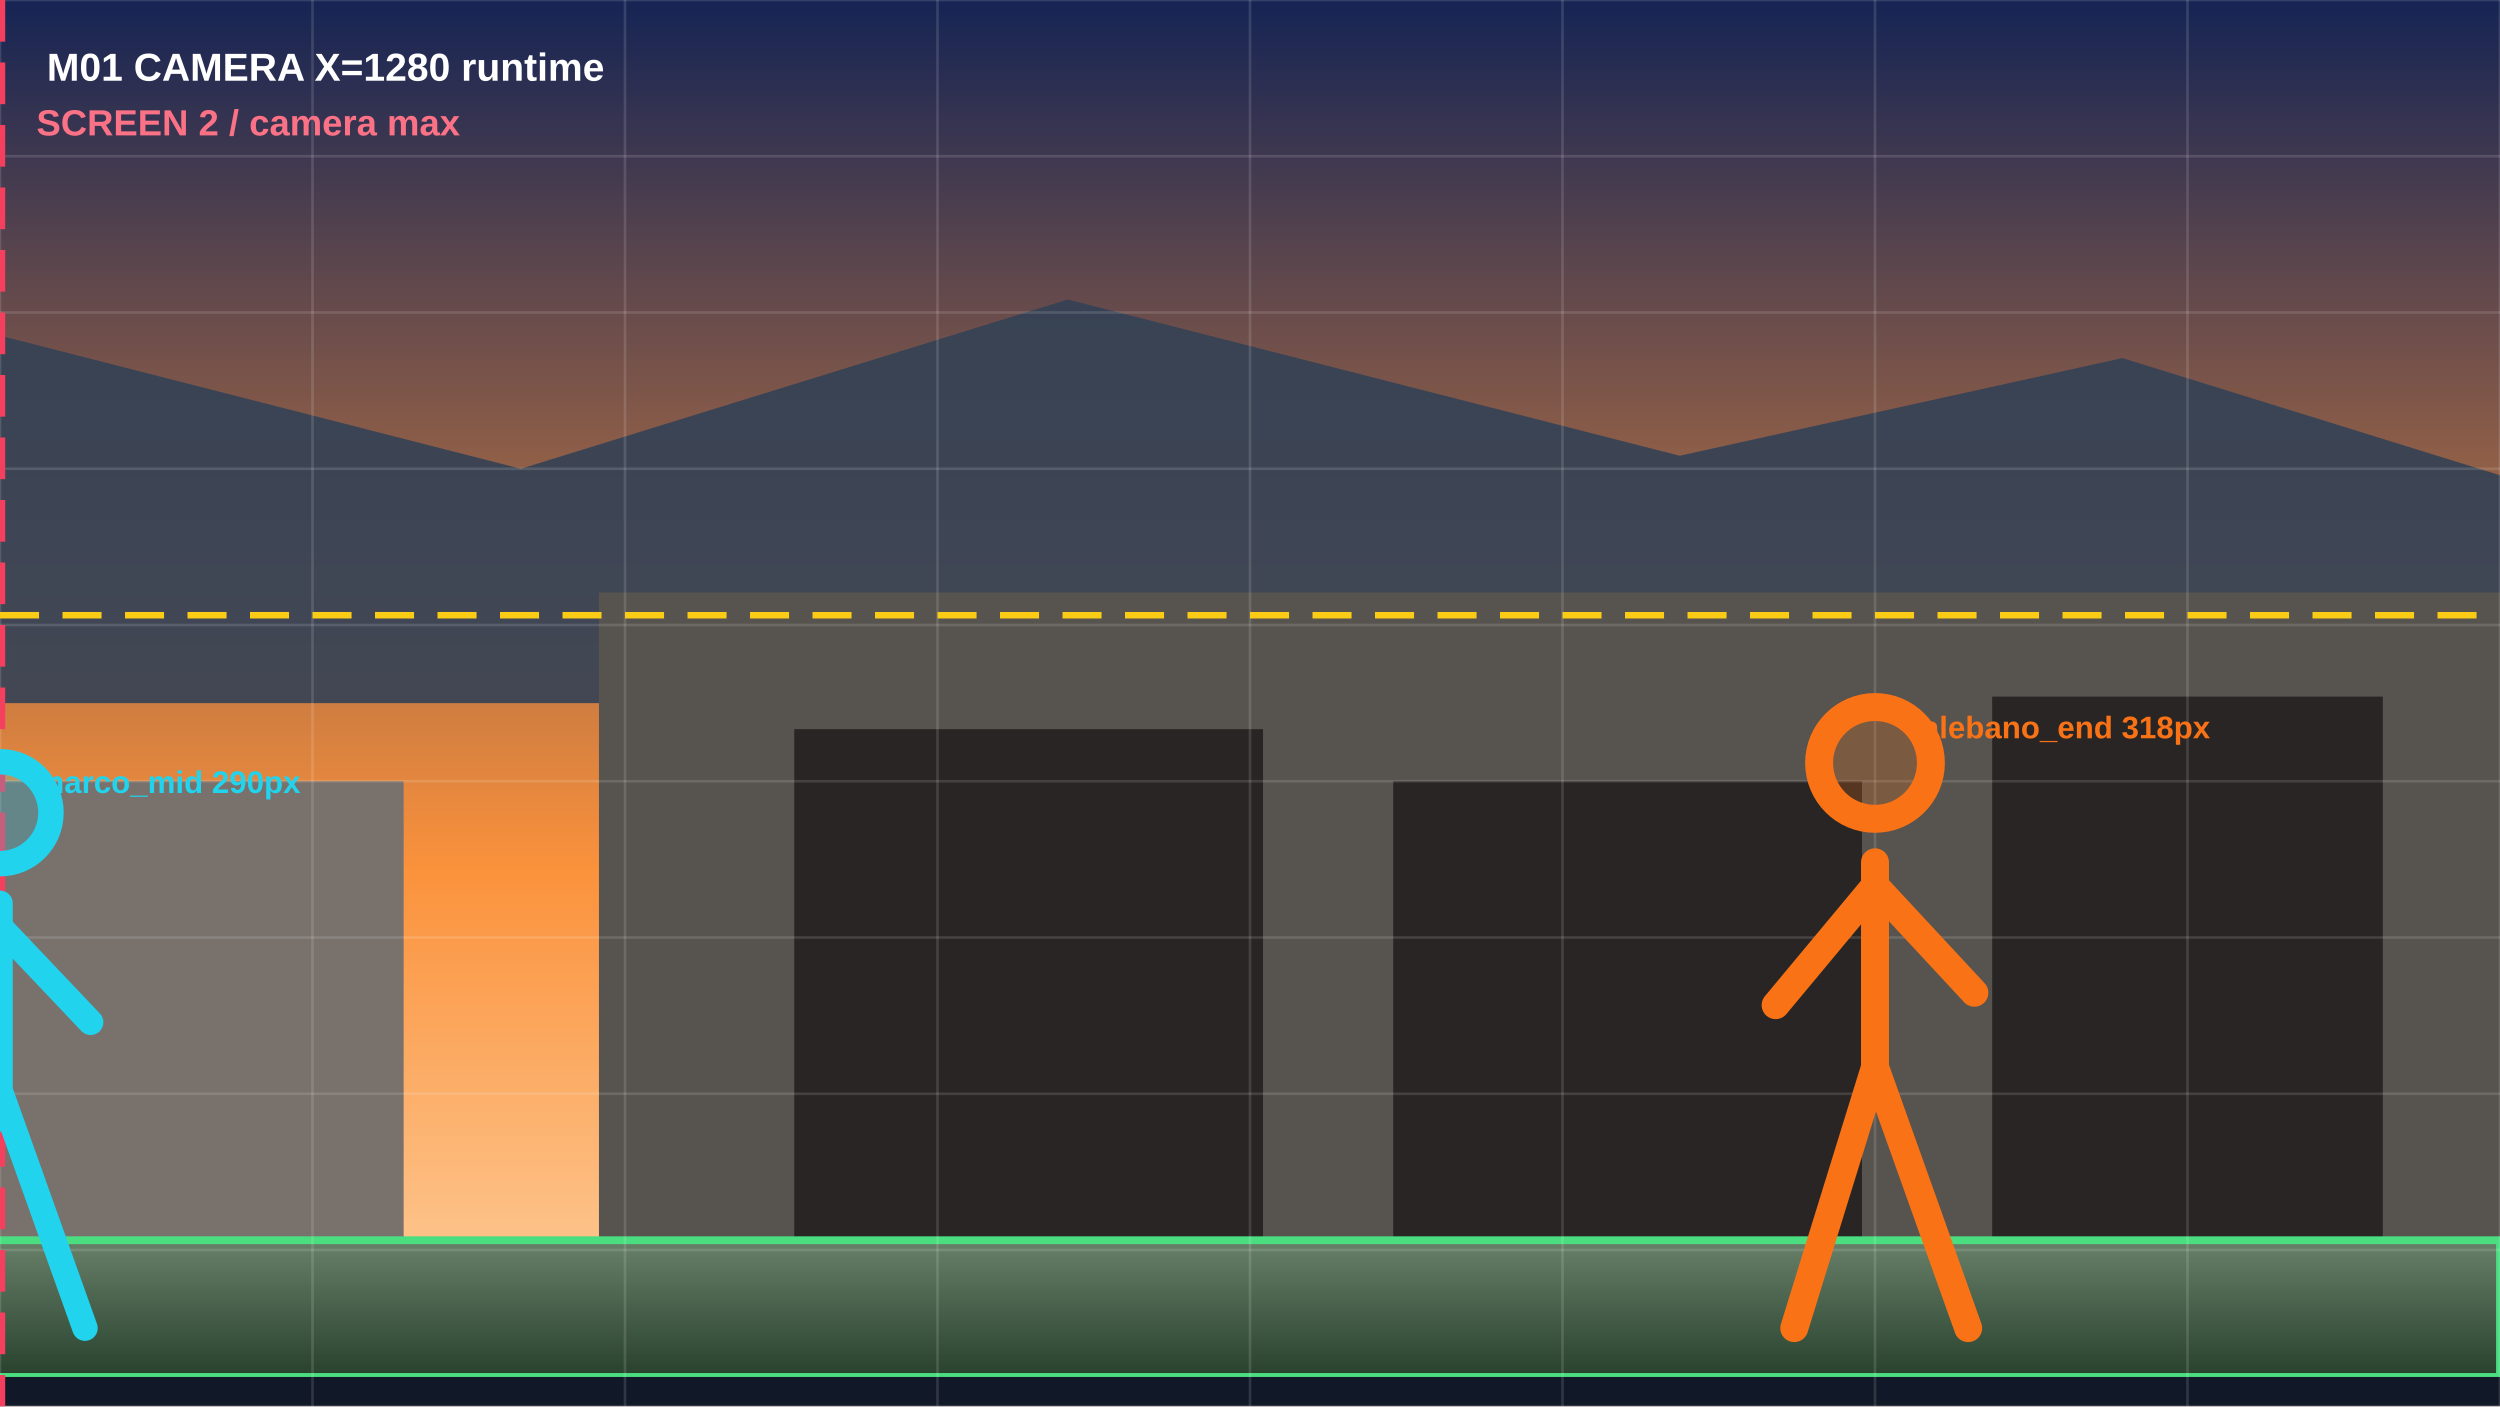
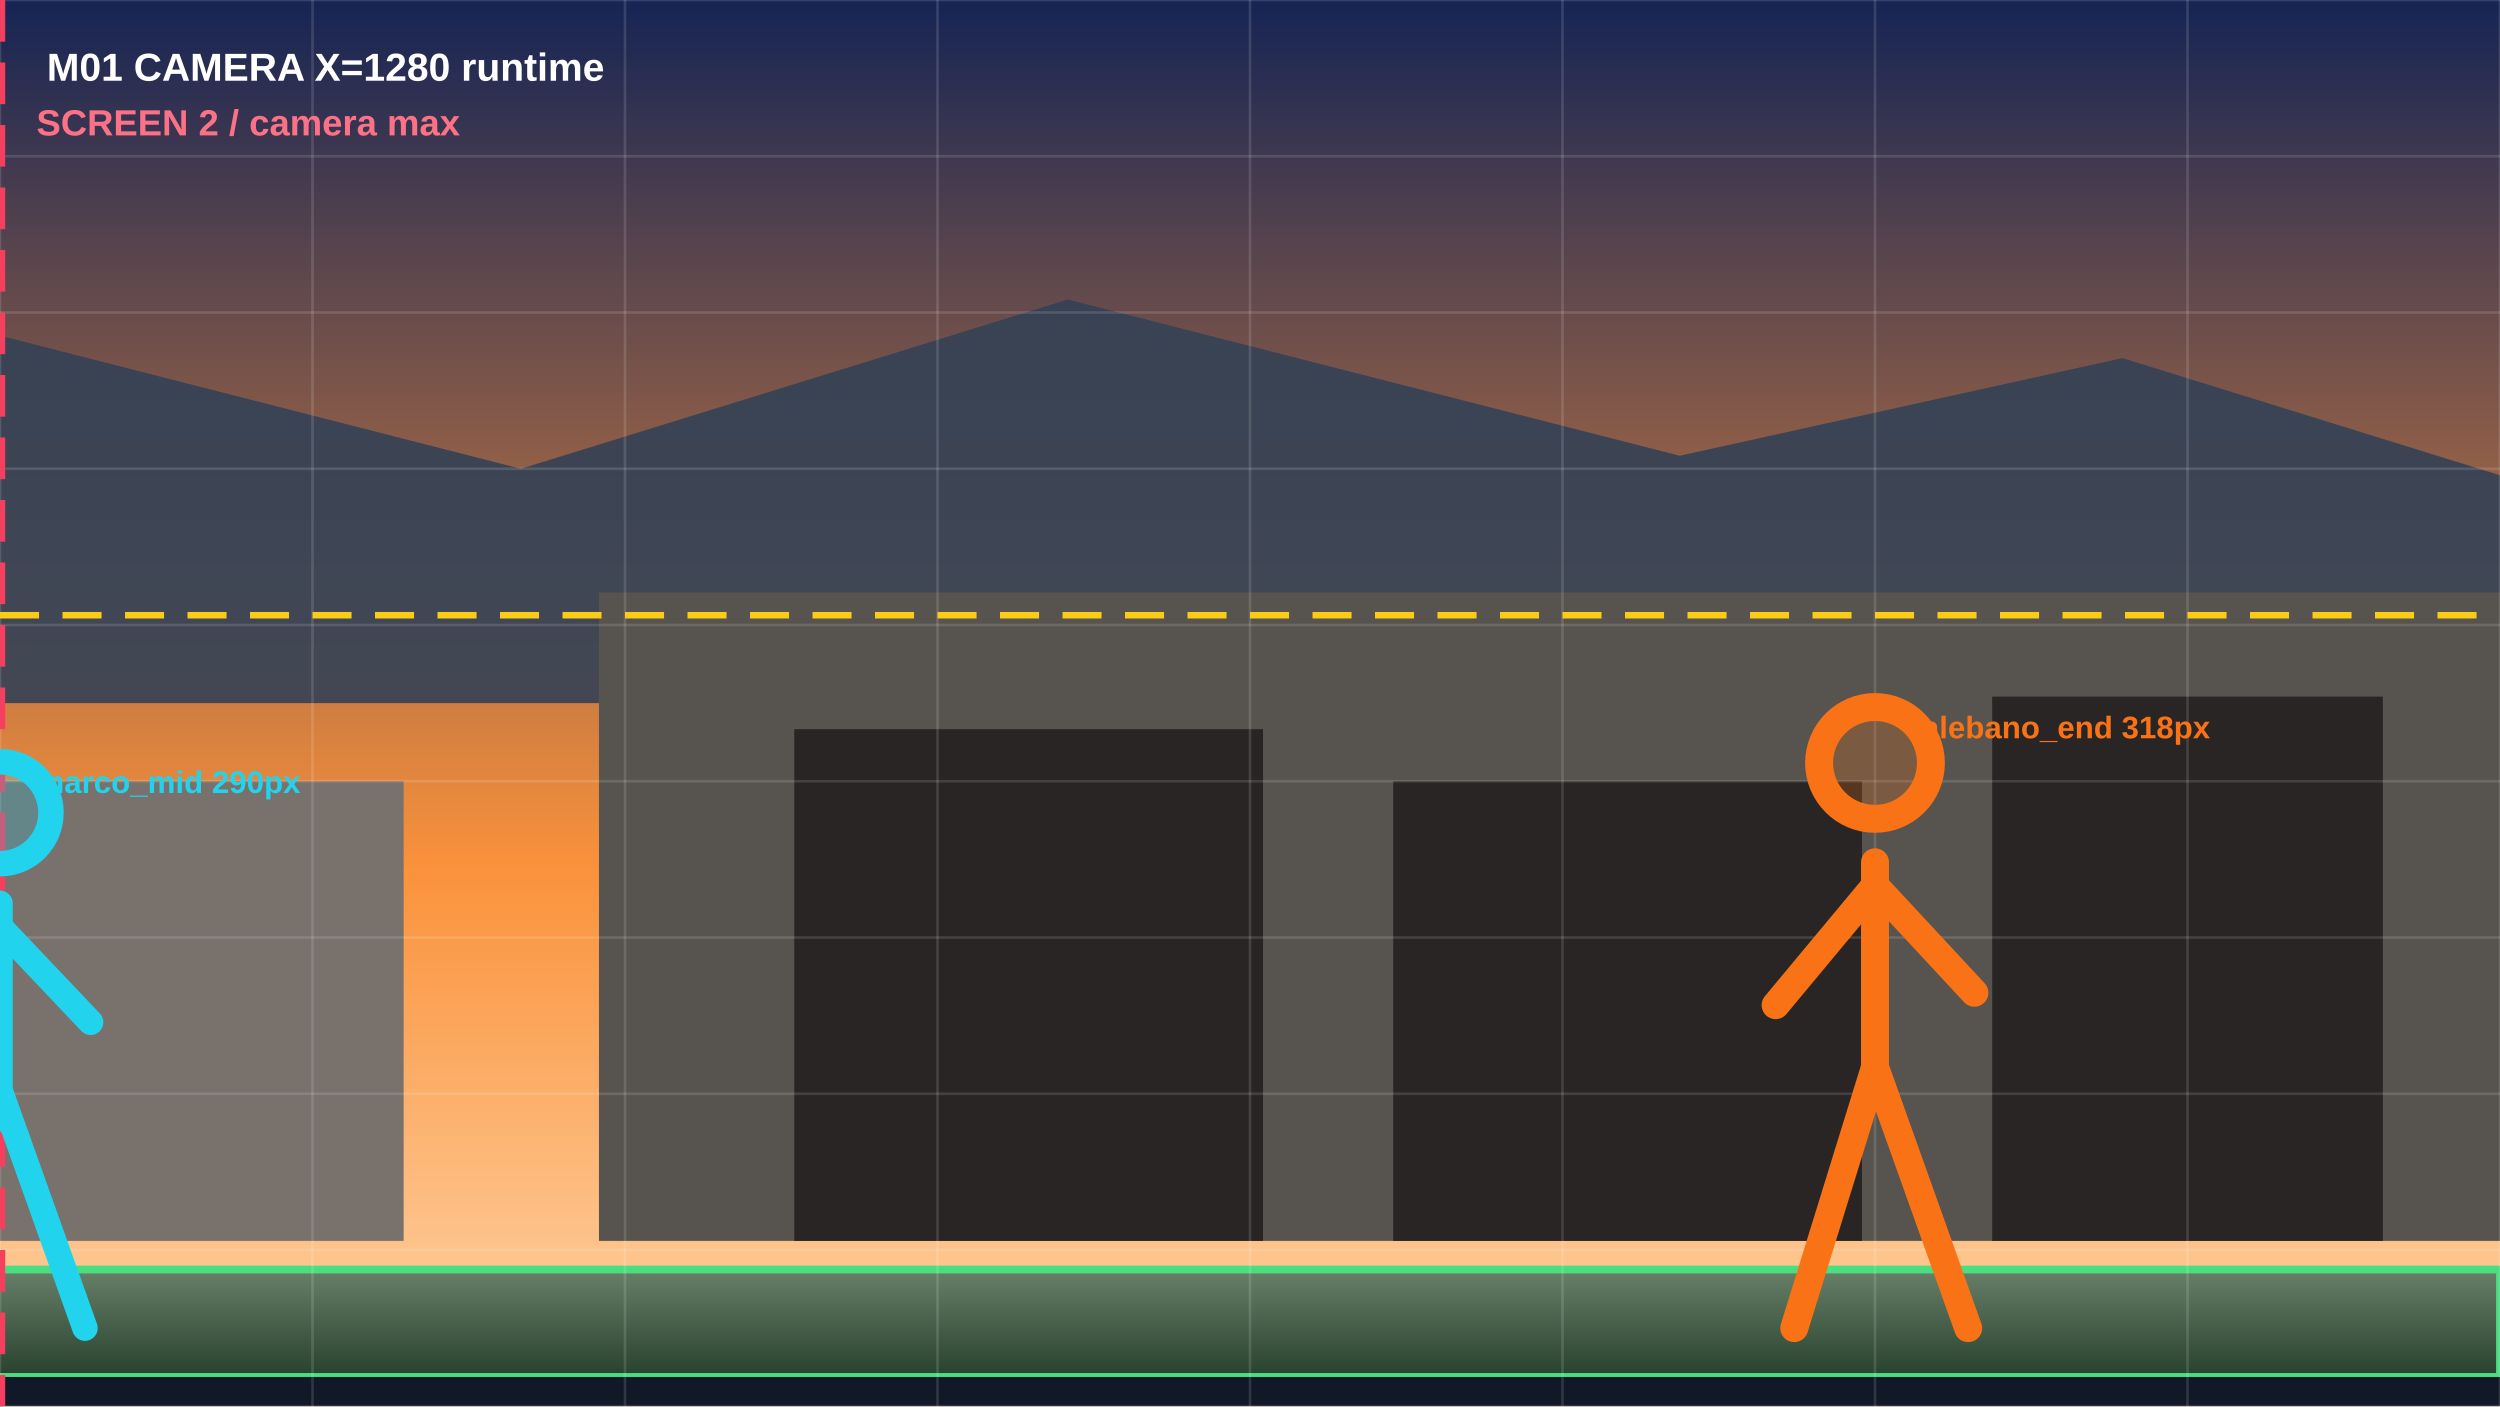
<svg xmlns="http://www.w3.org/2000/svg" width="1280" height="720" viewBox="1920 0 1920 1080" role="img" aria-label="M01 deterministic greybox">
  <defs>
    <linearGradient id="sky" x1="0" y1="0" x2="0" y2="1">
      <stop offset="0" stop-color="#172554" />
      <stop offset="0.62" stop-color="#fb923c" />
      <stop offset="1" stop-color="#fed7aa" />
    </linearGradient>
    <linearGradient id="ground" x1="0" y1="0" x2="0" y2="1">
      <stop offset="0" stop-color="#78716c" />
      <stop offset="1" stop-color="#292524" />
    </linearGradient>
  </defs>
  <rect width="3840" height="1080" fill="url(#sky)" />
  <path d="M0 472.5 L420 335 L760 392 L1110 270 L1460 390 L1870 245 L2320 360 L2740 230 L3210 350 L3550 275 L3840 365 L3840 540 L0 540Z" fill="#334155" opacity="0.9" />
  <g fill="#475569" opacity="0">
    <rect x="0" y="390" width="340" height="190" />
    <rect x="365" y="420" width="300" height="160" />
    <rect x="700" y="370" width="420" height="210" />
    <rect x="1160" y="410" width="330" height="170" />
    <rect x="1530" y="350" width="380" height="230" />
    <rect x="1950" y="400" width="320" height="180" />
    <rect x="2310" y="365" width="410" height="215" />
    <rect x="2760" y="410" width="300" height="170" />
    <rect x="3100" y="345" width="390" height="235" />
    <rect x="3530" y="395" width="310" height="185" />
  </g>
  <g opacity="0">
-     <rect x="0" y="540" width="1140" height="412.5" fill="#57534e" />
+     <rect x="0" y="540" width="1140" height="435" fill="#57534e" />
    <rect x="0" y="540" width="1140" height="42" fill="#1c1917" />
    <g fill="#1c1917">
-       <rect x="110" y="600" width="260" height="352.5" />
-       <rect x="440" y="600" width="260" height="352.5" />
-       <rect x="770" y="600" width="260" height="352.5" />
+       <rect x="110" y="600" width="260" height="375" />
+       <rect x="440" y="600" width="260" height="375" />
+       <rect x="770" y="600" width="260" height="375" />
    </g>
    <g fill="#a8a29e">
-       <rect x="80" y="580" width="38" height="372.5" />
-       <rect x="370" y="580" width="38" height="372.5" />
-       <rect x="700" y="580" width="38" height="372.5" />
-       <rect x="1030" y="580" width="42" height="372.5" />
+       <rect x="80" y="580" width="38" height="395" />
+       <rect x="370" y="580" width="38" height="395" />
+       <rect x="700" y="580" width="38" height="395" />
+       <rect x="1030" y="580" width="42" height="395" />
    </g>
-     <rect x="2130" y="510" width="1710" height="442.5" fill="#57534e" />
+     <rect x="2130" y="510" width="1710" height="465" fill="#57534e" />
    <rect x="2130" y="510" width="1710" height="42" fill="#1c1917" />
    <g fill="#1c1917">
-       <rect x="2240" y="610" width="350" height="342.5" />
-       <rect x="2680" y="610" width="350" height="342.5" />
-       <rect x="3120" y="610" width="350" height="342.5" />
-       <rect x="3560" y="610" width="230" height="342.5" />
+       <rect x="2240" y="610" width="350" height="365" />
+       <rect x="2680" y="610" width="350" height="365" />
+       <rect x="3120" y="610" width="350" height="365" />
+       <rect x="3560" y="610" width="230" height="365" />
    </g>
    <g fill="#a8a29e">
-       <rect x="2180" y="570" width="44" height="382.5" />
-       <rect x="2600" y="570" width="44" height="382.5" />
-       <rect x="3040" y="570" width="44" height="382.5" />
-       <rect x="3480" y="570" width="44" height="382.5" />
-       <rect x="3790" y="570" width="44" height="382.5" />
+       <rect x="2180" y="570" width="44" height="405" />
+       <rect x="2600" y="570" width="44" height="405" />
+       <rect x="3040" y="570" width="44" height="405" />
+       <rect x="3480" y="570" width="44" height="405" />
+       <rect x="3790" y="570" width="44" height="405" />
    </g>
  </g>
  <rect x="0" y="430" width="1360" height="523" fill="#57534e" opacity="1" />
  <rect x="90" y="560" width="340" height="393" fill="#292524" opacity="1" />
  <rect x="520" y="600" width="340" height="353" fill="#292524" opacity="1" />
  <rect x="950" y="545" width="330" height="408" fill="#292524" opacity="1" />
  <rect x="1510" y="600" width="720" height="353" fill="#78716c" opacity="1" />
  <rect x="2380" y="455" width="1460" height="498" fill="#57534e" opacity="1" />
  <rect x="2530" y="560" width="360" height="393" fill="#292524" opacity="1" />
  <rect x="2990" y="600" width="360" height="353" fill="#292524" opacity="1" />
  <rect x="3450" y="535" width="300" height="418" fill="#292524" opacity="1" />
-   <rect x="0" y="952.5" width="3840" height="105" fill="url(#ground)" />
-   <rect x="0" y="952.5" width="3840" height="105" fill="#22c55e" fill-opacity="0.18" stroke="#4ade80" stroke-width="6" />
+   <rect x="0" y="975" width="3840" height="82.5" fill="url(#ground)" />
+   <rect x="0" y="975" width="3840" height="82.5" fill="#22c55e" fill-opacity="0.18" stroke="#4ade80" stroke-width="6" />
  <rect x="0" y="1057.5" width="3840" height="22.5" fill="#111827" />
  <g stroke="#ffffff" stroke-opacity="0.13" stroke-width="2">
    <line x1="0" y1="0" x2="0" y2="1080" />
    <line x1="240" y1="0" x2="240" y2="1080" />
    <line x1="480" y1="0" x2="480" y2="1080" />
    <line x1="720" y1="0" x2="720" y2="1080" />
    <line x1="960" y1="0" x2="960" y2="1080" />
    <line x1="1200" y1="0" x2="1200" y2="1080" />
    <line x1="1440" y1="0" x2="1440" y2="1080" />
    <line x1="1680" y1="0" x2="1680" y2="1080" />
    <line x1="1920" y1="0" x2="1920" y2="1080" />
    <line x1="2160" y1="0" x2="2160" y2="1080" />
    <line x1="2400" y1="0" x2="2400" y2="1080" />
    <line x1="2640" y1="0" x2="2640" y2="1080" />
    <line x1="2880" y1="0" x2="2880" y2="1080" />
    <line x1="3120" y1="0" x2="3120" y2="1080" />
    <line x1="3360" y1="0" x2="3360" y2="1080" />
    <line x1="3600" y1="0" x2="3600" y2="1080" />
    <line x1="3840" y1="0" x2="3840" y2="1080" />
    <line x1="0" y1="0" x2="3840" y2="0" />
    <line x1="0" y1="120" x2="3840" y2="120" />
    <line x1="0" y1="240" x2="3840" y2="240" />
    <line x1="0" y1="360" x2="3840" y2="360" />
    <line x1="0" y1="480" x2="3840" y2="480" />
    <line x1="0" y1="600" x2="3840" y2="600" />
    <line x1="0" y1="720" x2="3840" y2="720" />
    <line x1="0" y1="840" x2="3840" y2="840" />
    <line x1="0" y1="960" x2="3840" y2="960" />
    <line x1="0" y1="1080" x2="3840" y2="1080" />
  </g>
  <line x1="0" y1="472.5" x2="3840" y2="472.5" stroke="#facc15" stroke-width="5" stroke-dasharray="30 18" />
  <line x1="1920" y1="0" x2="1920" y2="1080" stroke="#f43f5e" stroke-width="8" stroke-dasharray="32 16" />
-   <text x="34" y="932.5" fill="#86efac" font-family="Arial,sans-serif" font-size="26" font-weight="700">WALK TOP 635px runtime</text>
+   <text x="34" y="955" fill="#86efac" font-family="Arial,sans-serif" font-size="26" font-weight="700">WALK TOP 650px runtime</text>
  <text x="34" y="1039.5" fill="#86efac" font-family="Arial,sans-serif" font-size="26" font-weight="700">WALK BOTTOM 705px runtime</text>
  <text x="1948" y="104" fill="#fb7185" font-family="Arial,sans-serif" font-size="28" font-weight="700">SCREEN 2 / camera max</text>
  <g aria-label="marco_start" fill="none" stroke="#22d3ee" stroke-width="19.575" stroke-linecap="round" stroke-linejoin="round">
    <circle cx="450" cy="624.15" r="39.15" fill="#22d3ee" fill-opacity="0.22" />
    <path d="M 450 693.75 L 450 837.3 M 450 711.75 L 380.4 793.8 M 450 711.75 L 519.6 785.1 M 450 837.3 L 393.45 1020 M 450 837.3 L 515.25 1020" />
  </g>
  <text x="478" y="609" fill="#22d3ee" font-family="Arial,sans-serif" font-size="24" font-weight="700">marco_start 290px</text>
  <g aria-label="marco_mid" fill="none" stroke="#22d3ee" stroke-width="19.575" stroke-linecap="round" stroke-linejoin="round">
    <circle cx="1920" cy="624.15" r="39.15" fill="#22d3ee" fill-opacity="0.22" />
    <path d="M 1920 693.75 L 1920 837.3 M 1920 711.75 L 1850.4 793.8 M 1920 711.75 L 1989.6 785.1 M 1920 837.3 L 1863.45 1020 M 1920 837.3 L 1985.25 1020" />
  </g>
  <text x="1948" y="609" fill="#22d3ee" font-family="Arial,sans-serif" font-size="24" font-weight="700">marco_mid 290px</text>
  <g aria-label="talebano_end" fill="none" stroke="#f97316" stroke-width="21.465" stroke-linecap="round" stroke-linejoin="round">
    <circle cx="3360" cy="585.93" r="42.93" fill="#f97316" fill-opacity="0.22" />
    <path d="M 3360 662.25 L 3360 819.66 M 3360 680.25 L 3283.68 771.96 M 3360 680.25 L 3436.32 762.42 M 3360 819.66 L 3297.99 1020 M 3360 819.66 L 3431.55 1020" />
  </g>
  <text x="3388" y="567" fill="#f97316" font-family="Arial,sans-serif" font-size="24" font-weight="700">talebano_end 318px</text>
  <text x="1956" y="62" fill="#fff" font-family="Arial,sans-serif" font-size="30" font-weight="700">M01 CAMERA X=1280 runtime</text>
</svg>
